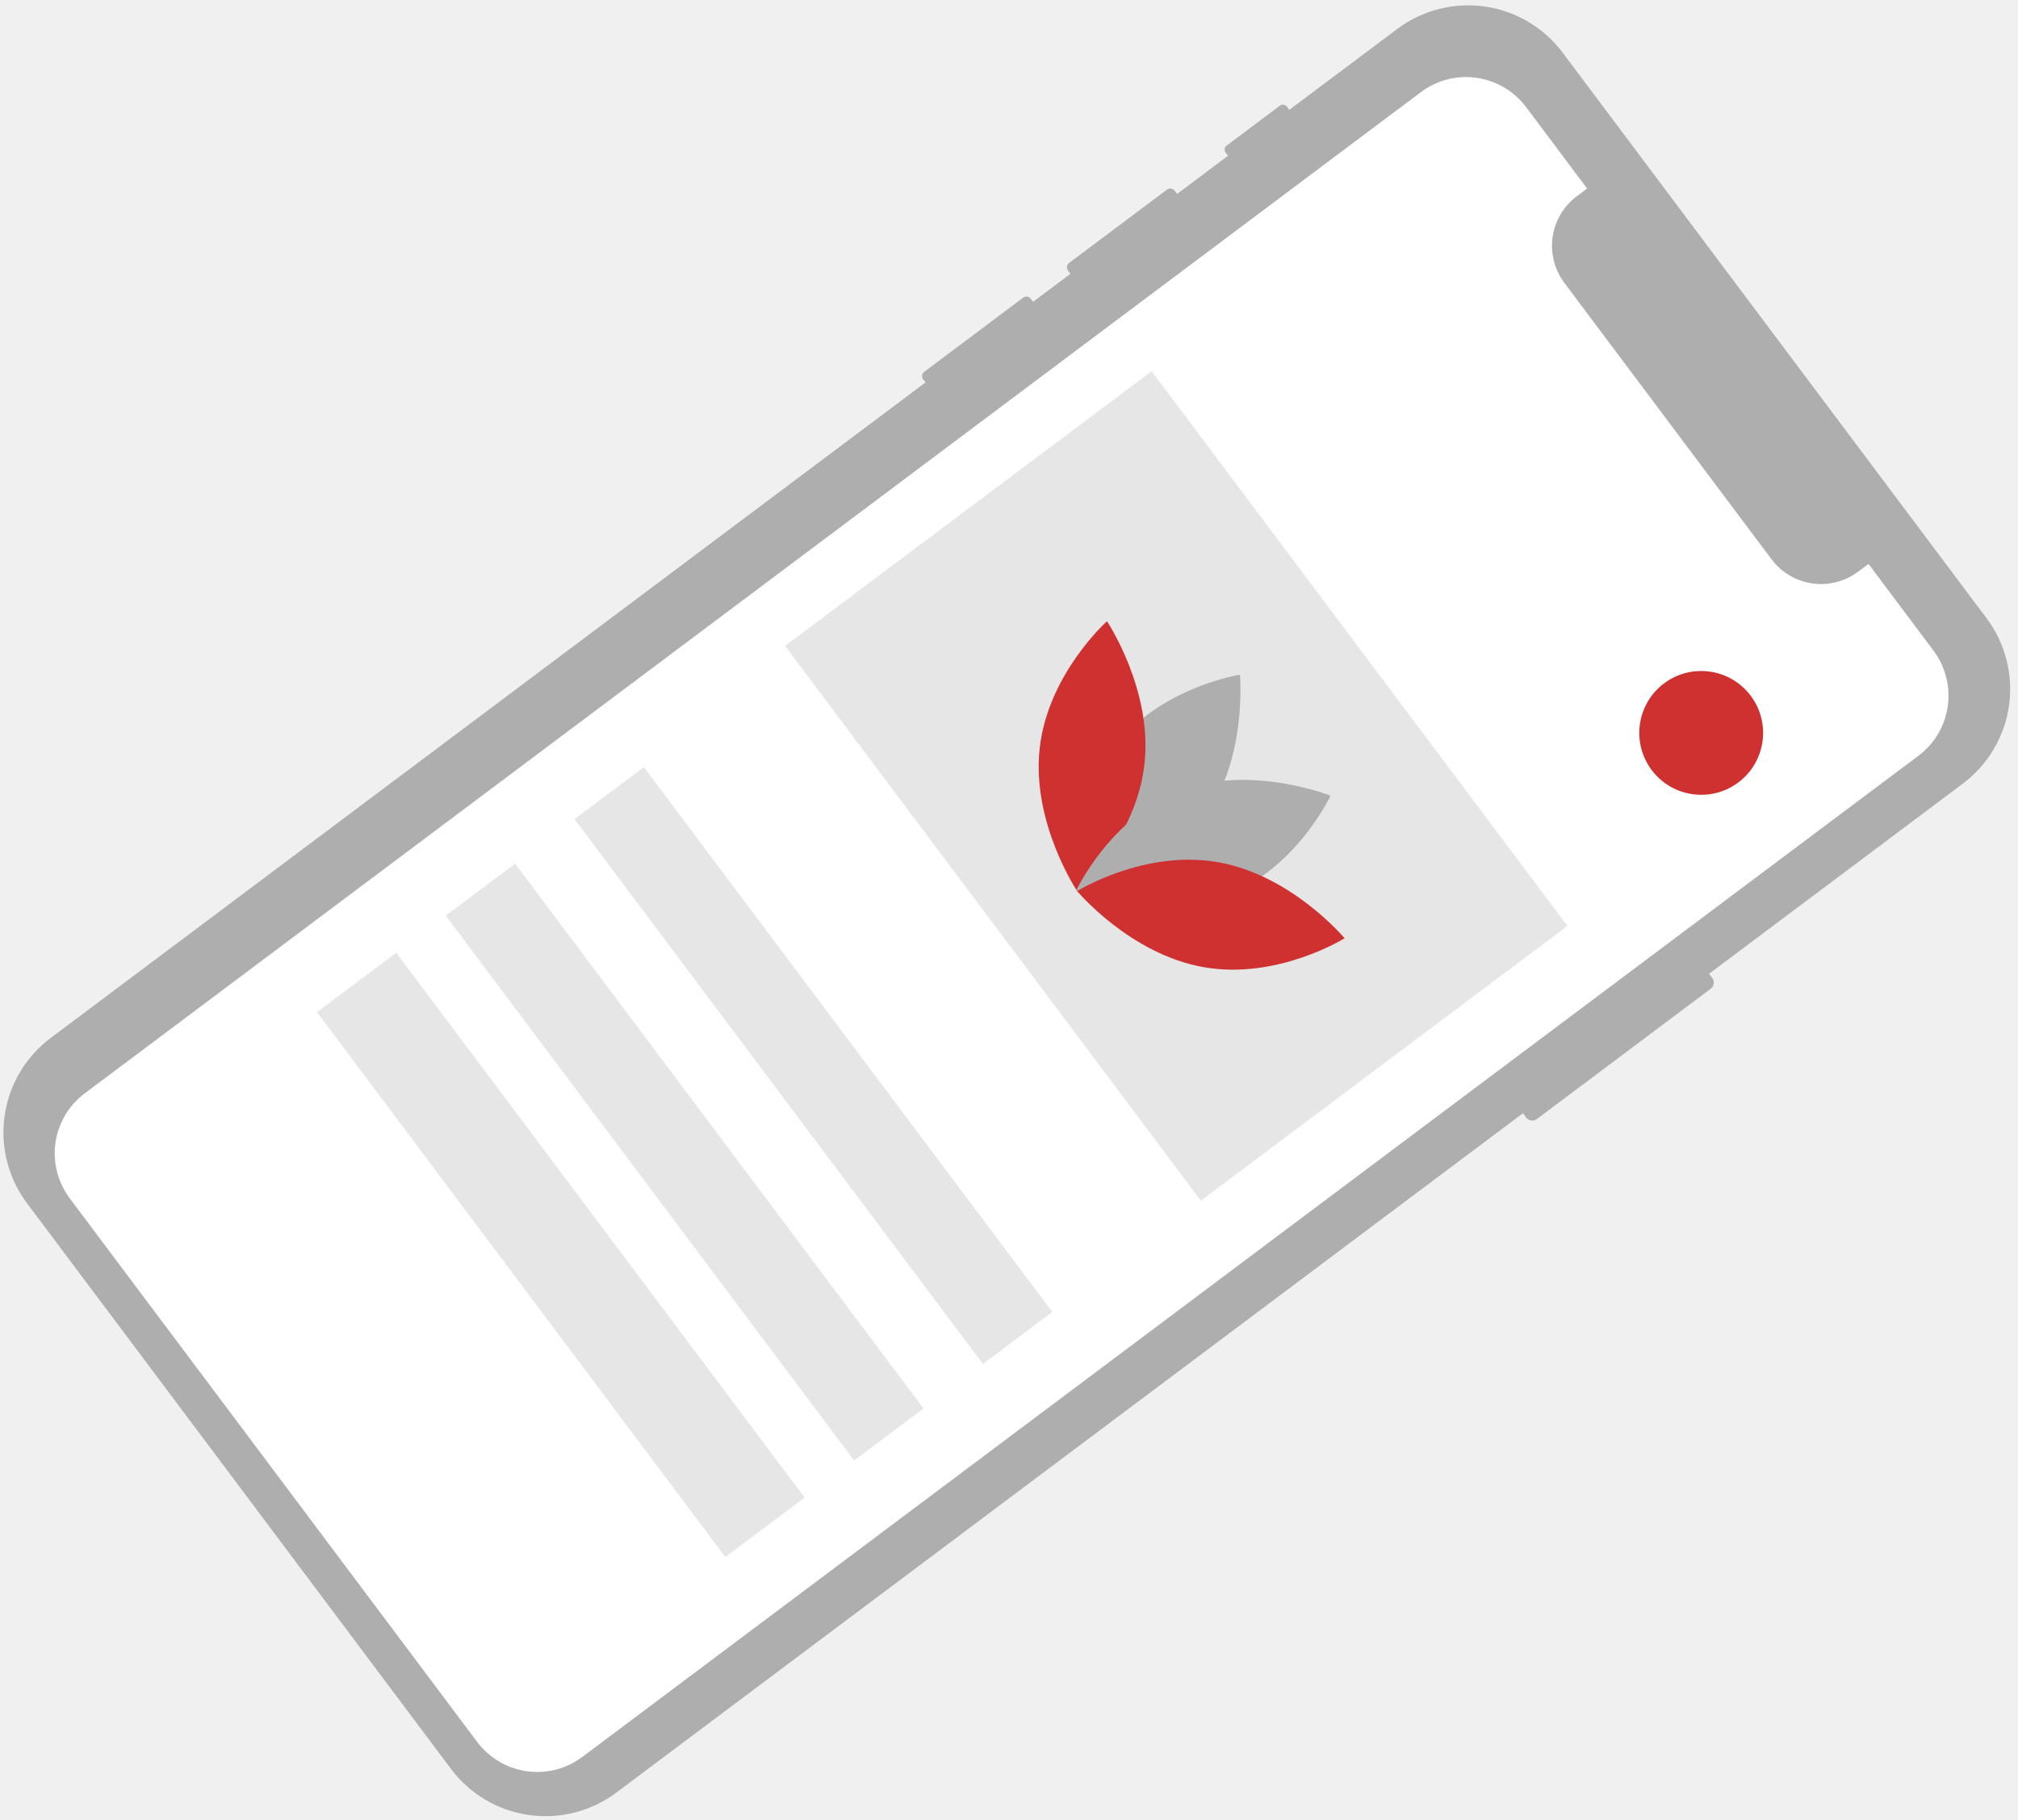
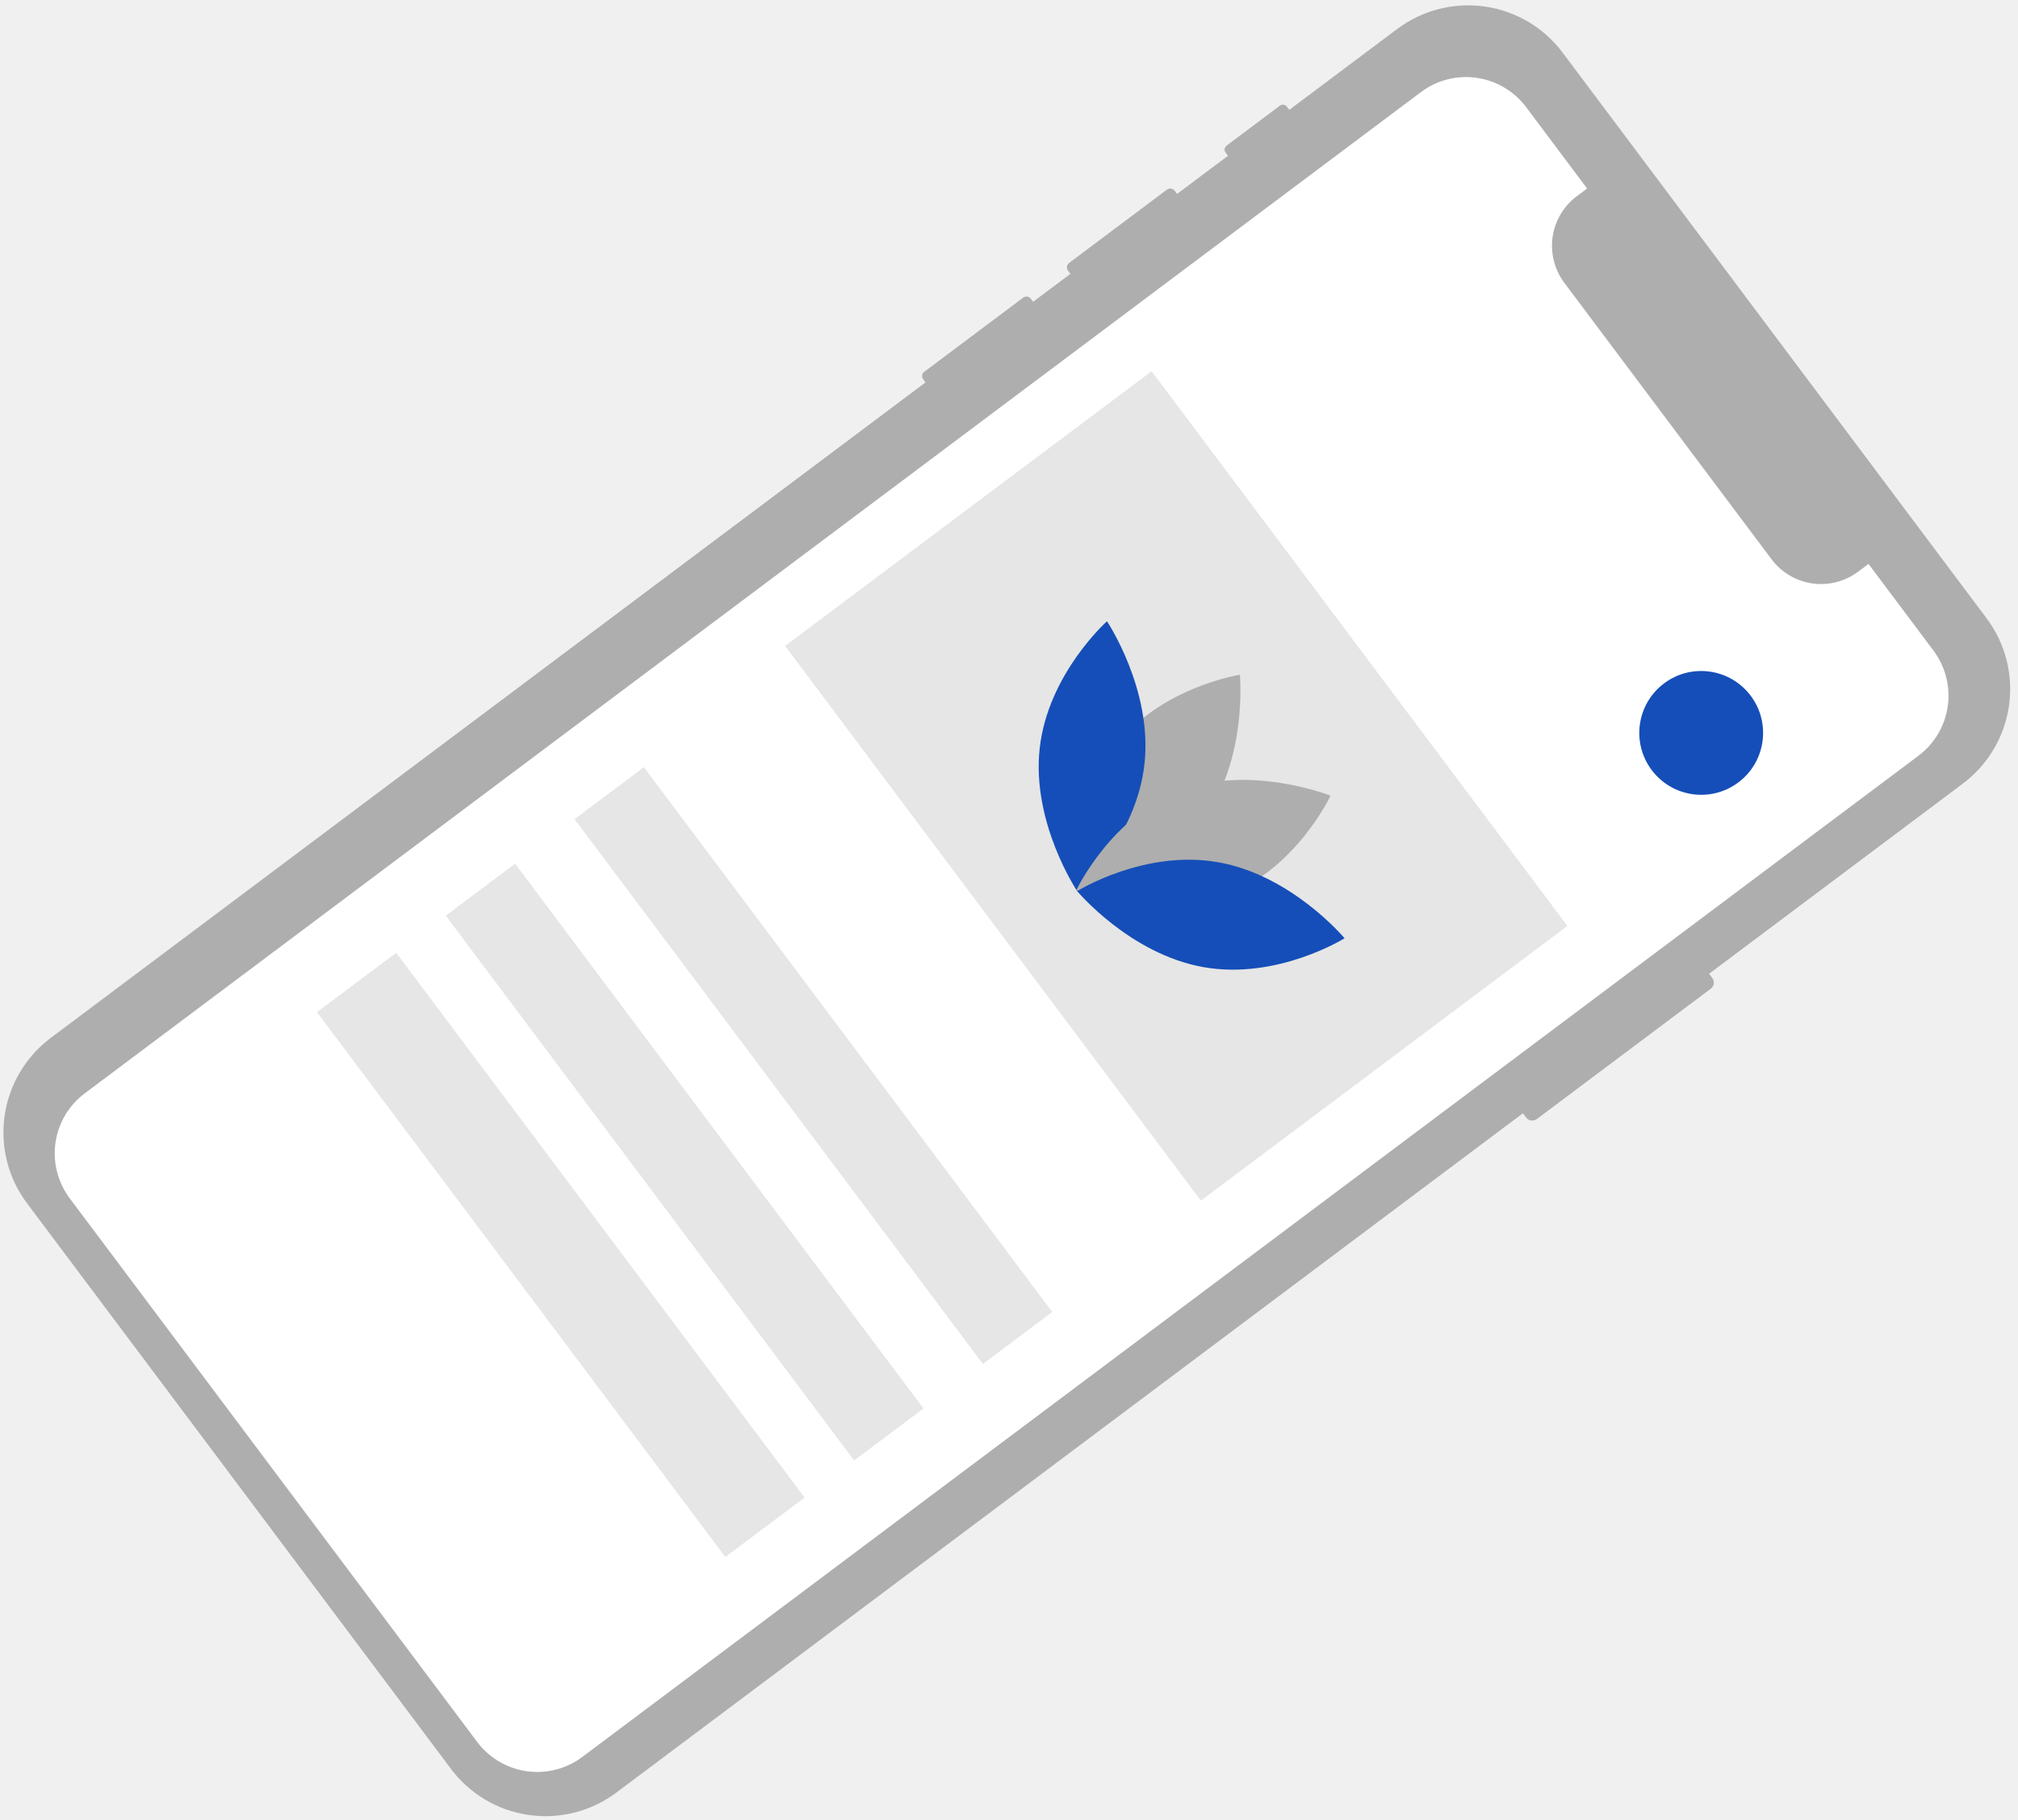
<svg xmlns="http://www.w3.org/2000/svg" width="163" height="147" viewBox="0 0 163 147" fill="none">
  <path d="M138.186 79.87L124.13 90.404C124 90.501 123.836 90.542 123.676 90.519C123.515 90.497 123.37 90.411 123.273 90.282L123.012 89.933L49.789 144.808C47.763 146.326 45.217 146.978 42.712 146.621C40.206 146.264 37.947 144.926 36.43 142.902L2.179 97.199C1.428 96.197 0.882 95.057 0.573 93.843C0.263 92.63 0.195 91.367 0.374 90.127C0.552 88.886 0.973 87.693 1.613 86.615C2.253 85.537 3.098 84.596 4.101 83.844L74.756 30.894L74.567 30.642C74.498 30.55 74.469 30.436 74.484 30.322C74.5 30.209 74.561 30.106 74.652 30.037L82.651 24.042C82.697 24.008 82.749 23.983 82.804 23.969C82.859 23.955 82.916 23.952 82.973 23.96C83.029 23.968 83.083 23.987 83.132 24.016C83.181 24.045 83.224 24.083 83.258 24.129L83.447 24.381L86.46 22.123L86.269 21.868C86.198 21.772 86.167 21.651 86.185 21.532C86.202 21.413 86.266 21.306 86.362 21.235L94.253 15.321C94.349 15.25 94.469 15.219 94.588 15.236C94.706 15.253 94.813 15.316 94.885 15.411L95.076 15.666L99.189 12.583L98.995 12.325C98.964 12.283 98.941 12.235 98.928 12.184C98.915 12.133 98.912 12.079 98.919 12.027C98.927 11.975 98.944 11.925 98.971 11.88C98.998 11.835 99.034 11.795 99.076 11.763L103.382 8.536C103.467 8.472 103.574 8.445 103.68 8.459C103.786 8.474 103.881 8.53 103.945 8.615L104.139 8.874L112.858 2.34C114.884 0.822 117.429 0.17 119.933 0.527C122.438 0.884 124.697 2.222 126.214 4.245L160.464 49.948C161.981 51.971 162.63 54.515 162.271 57.02C161.911 59.524 160.571 61.785 158.545 63.303L138.048 78.665L138.309 79.013C138.406 79.143 138.447 79.306 138.424 79.467C138.401 79.627 138.315 79.772 138.186 79.87V79.87Z" fill="#AEAEAE" />
  <path d="M154.962 61.049L47.027 141.938C45.74 142.901 44.124 143.313 42.532 143.083C40.94 142.854 39.504 142.001 38.538 140.713L5.64 96.815C5.161 96.177 4.812 95.452 4.613 94.68C4.414 93.908 4.369 93.104 4.481 92.316C4.593 91.527 4.86 90.768 5.266 90.083C5.672 89.398 6.209 88.8 6.847 88.323L114.782 7.434C115.419 6.957 116.143 6.61 116.915 6.413C117.686 6.216 118.489 6.174 119.278 6.287C120.066 6.401 120.825 6.669 121.51 7.076C122.196 7.482 122.794 8.02 123.273 8.658L128.196 15.229L127.355 15.859C126.296 16.653 125.596 17.836 125.409 19.147C125.223 20.459 125.565 21.791 126.36 22.852L143.091 45.178C143.886 46.239 145.069 46.941 146.38 47.13C147.692 47.319 149.023 46.979 150.082 46.185L150.924 45.555L156.171 52.556C156.649 53.194 156.997 53.92 157.195 54.692C157.394 55.464 157.438 56.268 157.326 57.056C157.213 57.845 156.947 58.604 156.541 59.289C156.136 59.974 155.599 60.572 154.962 61.049V61.049Z" fill="white" />
  <path d="M84.994 105.987L52.01 61.975L46.408 66.173L79.392 110.185L84.994 105.987Z" fill="#E6E6E6" />
  <path d="M74.591 113.783L41.607 69.771L36.006 73.969L68.989 117.981L74.591 113.783Z" fill="#E6E6E6" />
  <path d="M64.988 120.98L32.005 76.968L25.603 81.765L58.586 125.777L64.988 120.98Z" fill="#E6E6E6" />
-   <path d="M133.41 62.205C135.066 64.415 138.2 64.864 140.41 63.208C142.619 61.551 143.068 58.418 141.412 56.208C139.756 53.998 136.622 53.549 134.413 55.205C132.203 56.861 131.754 59.995 133.41 62.205Z" fill="#cf3030" />
+   <path d="M133.41 62.205C135.066 64.415 138.2 64.864 140.41 63.208C142.619 61.551 143.068 58.418 141.412 56.208C139.756 53.998 136.622 53.549 134.413 55.205C132.203 56.861 131.754 59.995 133.41 62.205Z" fill="#154eb8" />
  <path d="M126.605 74.802L93.022 29.99L63.414 52.179L96.997 96.992L126.605 74.802Z" fill="#E6E6E6" />
  <path d="M90.034 60.369C86.421 65.218 87.069 72.071 87.069 72.071C87.069 72.071 93.573 71.061 97.186 66.212C100.798 61.362 100.15 54.509 100.15 54.509C100.15 54.509 93.646 55.519 90.034 60.369Z" fill="#AEAEAE" />
-   <path d="M92.443 61.718C91.778 67.737 87.006 71.988 87.006 71.988C87.006 71.988 83.313 66.478 83.978 60.459C84.643 54.439 89.414 50.189 89.414 50.189C89.414 50.189 93.108 55.698 92.443 61.718Z" fill="#cf3030" />
+   <path d="M92.443 61.718C91.778 67.737 87.006 71.988 87.006 71.988C87.006 71.988 83.313 66.478 83.978 60.459C84.643 54.439 89.414 50.189 89.414 50.189C89.414 50.189 93.108 55.698 92.443 61.718Z" fill="#154eb8" />
  <path d="M99.008 72.344C93.339 74.45 86.944 71.904 86.944 71.904C86.944 71.904 89.739 65.945 95.408 63.839C101.076 61.733 107.472 64.279 107.472 64.279C107.472 64.279 104.677 70.238 99.008 72.344Z" fill="#AEAEAE" />
-   <path d="M98.39 69.653C92.425 68.601 87.006 71.988 87.006 71.988C87.006 71.988 91.257 77.079 97.222 78.131C103.186 79.183 108.605 75.796 108.605 75.796C108.605 75.796 104.354 70.704 98.39 69.653Z" fill="#cf3030" />
+   <path d="M98.39 69.653C92.425 68.601 87.006 71.988 87.006 71.988C87.006 71.988 91.257 77.079 97.222 78.131C103.186 79.183 108.605 75.796 108.605 75.796C108.605 75.796 104.354 70.704 98.39 69.653Z" fill="#154eb8" />
</svg>
